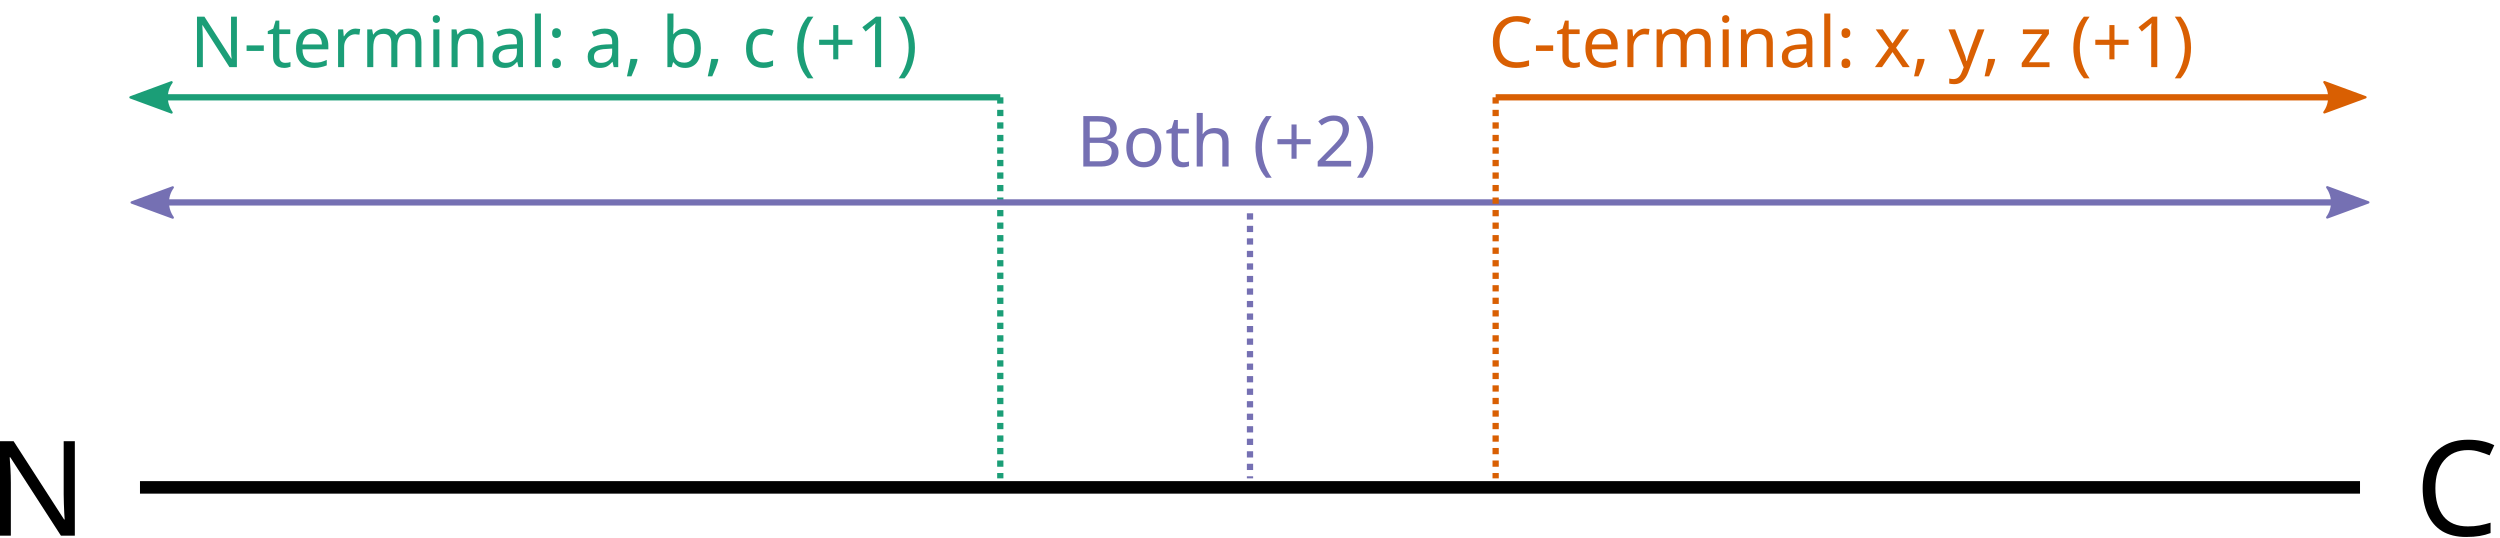
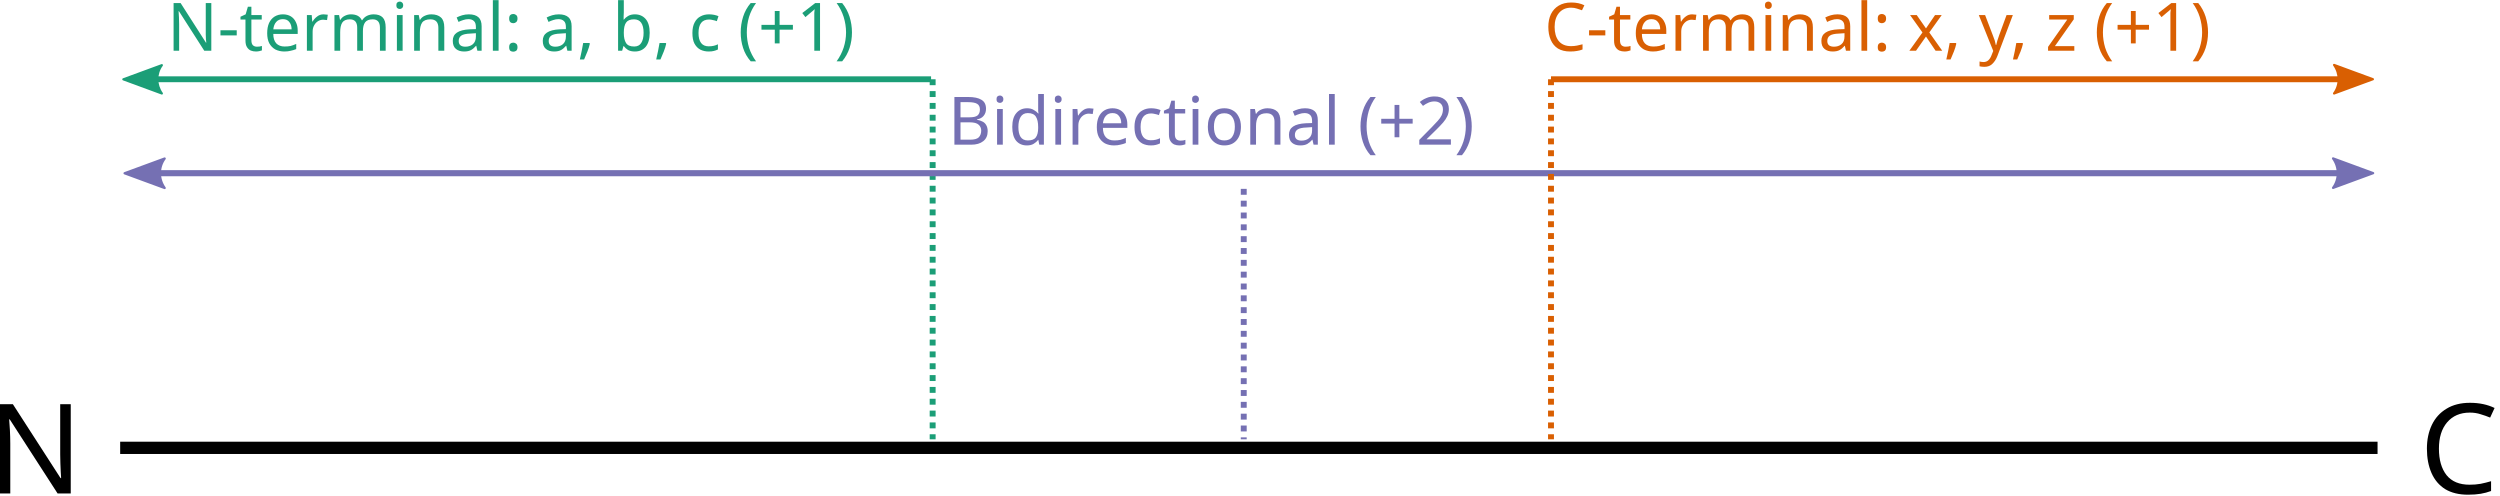
- <svg xmlns="http://www.w3.org/2000/svg" width="199.627mm" height="42.92mm" viewBox="0 0 199.627 42.92" version="1.1" id="svg8">
+ <svg xmlns="http://www.w3.org/2000/svg" width="211.268mm" height="41.848mm" viewBox="0 0 211.268 41.848" version="1.1" id="svg8">
  <defs id="defs2">
    <marker style="overflow:visible" id="marker6503" refX="0" refY="0" orient="auto">
      <path transform="scale(0.6)" d="M 8.719,4.034 -2.207,0.016 8.719,-4.002 c -1.745,2.372 -1.735,5.617 -6e-7,8.035 z" style="fill:#1b9e77;fill-opacity:1;fill-rule:evenodd;stroke:#1b9e77;stroke-width:0.625;stroke-linejoin:round;stroke-opacity:1" id="path6501" />
    </marker>
    <marker orient="auto" refY="0" refX="0" id="marker6016" style="overflow:visible">
      <path id="path6014" style="fill:#7570b3;fill-opacity:1;fill-rule:evenodd;stroke:#7570b3;stroke-width:0.625;stroke-linejoin:round;stroke-opacity:1" d="M 8.719,4.034 -2.207,0.016 8.719,-4.002 c -1.745,2.372 -1.735,5.617 -6e-7,8.035 z" transform="scale(-0.6)" />
    </marker>
    <marker orient="auto" refY="0" refX="0" id="Arrow2Mstart" style="overflow:visible">
      <path id="path4638" style="fill:#7570b3;fill-opacity:1;fill-rule:evenodd;stroke:#7570b3;stroke-width:0.625;stroke-linejoin:round;stroke-opacity:1" d="M 8.719,4.034 -2.207,0.016 8.719,-4.002 c -1.745,2.372 -1.735,5.617 -6e-7,8.035 z" transform="scale(0.6)" />
    </marker>
    <marker style="overflow:visible" id="marker6503-7" refX="0" refY="0" orient="auto">
      <path transform="scale(0.6)" d="M 8.719,4.034 -2.207,0.016 8.719,-4.002 c -1.745,2.372 -1.735,5.617 -6e-7,8.035 z" style="fill:#d95f02;fill-opacity:1;fill-rule:evenodd;stroke:#d95f02;stroke-width:0.625;stroke-linejoin:round;stroke-opacity:1" id="path6501-2" />
    </marker>
  </defs>
-   <g id="layer1" transform="translate(-0.6924479,-0.8333553)">
+   <g id="layer1" transform="translate(4.599219,-1.905469)">
    <g id="g4582">
-       <path id="path6497" d="M 11.775,8.604 H 80.566" style="fill:#1b9e77;fill-opacity:1;fill-rule:evenodd;stroke:#1b9e77;stroke-width:0.5;stroke-linecap:butt;stroke-linejoin:miter;stroke-miterlimit:4;stroke-dasharray:none;stroke-opacity:1;marker-start:url(#marker6503)" />
-       <path id="path6499" d="M 80.566,8.604 V 39.031" style="fill:#1b9e77;fill-opacity:1;fill-rule:evenodd;stroke:#1b9e77;stroke-width:0.5;stroke-linecap:butt;stroke-linejoin:miter;stroke-miterlimit:4;stroke-dasharray:0.5, 0.5;stroke-dashoffset:0;stroke-opacity:1" />
-       <text xml:space="preserve" style="font-style:normal;font-weight:normal;font-size:5.644px;line-height:6.615px;font-family:sans-serif;letter-spacing:0px;word-spacing:0px;fill:#1b9e77;fill-opacity:1;stroke:none;stroke-width:0.265px;stroke-linecap:butt;stroke-linejoin:miter;stroke-opacity:1;-inkscape-font-specification:'sans-serif, Normal';font-stretch:normal;font-variant:normal;text-anchor:start;text-align:start;writing-mode:lr;font-variant-ligatures:normal;font-variant-caps:normal;font-variant-numeric:normal;font-feature-settings:normal;" x="15.875" y="6.194" id="text4609">
-         <tspan x="15.875" y="6.194" id="tspan4607" style="stroke-width:0.265px;-inkscape-font-specification:'sans-serif, Normal';font-family:sans-serif;font-weight:normal;font-style:normal;font-stretch:normal;font-variant:normal;font-size:5.644px;text-anchor:start;text-align:start;writing-mode:lr;font-variant-ligatures:normal;font-variant-caps:normal;font-variant-numeric:normal;font-feature-settings:normal;">
-           <tspan x="15.875" y="6.194" style="font-style:normal;font-variant:normal;font-weight:normal;font-stretch:normal;font-size:5.644px;font-family:sans-serif;-inkscape-font-specification:'sans-serif, Normal';font-variant-ligatures:normal;font-variant-caps:normal;font-variant-numeric:normal;font-feature-settings:normal;text-align:start;writing-mode:lr;text-anchor:start;stroke-width:0.265px;" id="tspan4605">N-terminal: a, b, c (+1)</tspan>
+       <path id="path6497" d="M 6.483,8.604 H 74.083" style="fill:#1b9e77;fill-opacity:1;fill-rule:evenodd;stroke:#1b9e77;stroke-width:0.496;stroke-linecap:butt;stroke-linejoin:miter;stroke-miterlimit:4;stroke-dasharray:none;stroke-opacity:1;marker-start:url(#marker6503)" />
+       <path id="path6499" d="M 74.216,8.604 V 39.031" style="fill:#1b9e77;fill-opacity:1;fill-rule:evenodd;stroke:#1b9e77;stroke-width:0.5;stroke-linecap:butt;stroke-linejoin:miter;stroke-miterlimit:4;stroke-dasharray:0.5, 0.5;stroke-dashoffset:0;stroke-opacity:1" />
+       <text xml:space="preserve" style="font-style:normal;font-variant:normal;font-weight:normal;font-stretch:normal;font-size:5.644px;line-height:6.615px;font-family:sans-serif;-inkscape-font-specification:'sans-serif, Normal';font-variant-ligatures:normal;font-variant-caps:normal;font-variant-numeric:normal;font-feature-settings:normal;text-align:start;letter-spacing:0px;word-spacing:0px;writing-mode:lr-tb;text-anchor:start;fill:#1b9e77;fill-opacity:1;stroke:none;stroke-width:0.265px;stroke-linecap:butt;stroke-linejoin:miter;stroke-opacity:1" x="9.525" y="6.194" id="text4609">
+         <tspan x="9.525" y="6.194" id="tspan4607" style="font-style:normal;font-variant:normal;font-weight:normal;font-stretch:normal;font-size:5.644px;font-family:sans-serif;-inkscape-font-specification:'sans-serif, Normal';font-variant-ligatures:normal;font-variant-caps:normal;font-variant-numeric:normal;font-feature-settings:normal;text-align:start;writing-mode:lr-tb;text-anchor:start;stroke-width:0.265px">
+           <tspan x="9.525" y="6.194" style="font-style:normal;font-variant:normal;font-weight:normal;font-stretch:normal;font-size:5.644px;font-family:sans-serif;-inkscape-font-specification:'sans-serif, Normal';font-variant-ligatures:normal;font-variant-caps:normal;font-variant-numeric:normal;font-feature-settings:normal;text-align:start;writing-mode:lr-tb;text-anchor:start;stroke-width:0.265px" id="tspan4605">N-terminal: a, b, c (+1)</tspan>
        </tspan>
      </text>
-       <text xml:space="preserve" style="font-style:normal;font-weight:normal;font-size:5.644px;line-height:6.615px;font-family:sans-serif;letter-spacing:0px;word-spacing:0px;fill:#d95f02;fill-opacity:1;stroke:none;stroke-width:0.265px;stroke-linecap:butt;stroke-linejoin:miter;stroke-opacity:1;-inkscape-font-specification:'sans-serif, Normal';font-stretch:normal;font-variant:normal;text-anchor:start;text-align:start;writing-mode:lr;font-variant-ligatures:normal;font-variant-caps:normal;font-variant-numeric:normal;font-feature-settings:normal;" x="119.554" y="6.194" id="text4603">
-         <tspan x="119.554" y="6.194" id="tspan4601" style="stroke-width:0.265px;-inkscape-font-specification:'sans-serif, Normal';font-family:sans-serif;font-weight:normal;font-style:normal;font-stretch:normal;font-variant:normal;font-size:5.644px;text-anchor:start;text-align:start;writing-mode:lr;font-variant-ligatures:normal;font-variant-caps:normal;font-variant-numeric:normal;font-feature-settings:normal;">
-           <tspan x="119.554" y="6.194" style="font-style:normal;font-variant:normal;font-weight:normal;font-stretch:normal;font-size:5.644px;font-family:sans-serif;-inkscape-font-specification:'sans-serif, Normal';font-variant-ligatures:normal;font-variant-caps:normal;font-variant-numeric:normal;font-feature-settings:normal;text-align:start;writing-mode:lr;text-anchor:start;stroke-width:0.265px;" id="tspan4599">C-terminal: x, y, z (+1)</tspan>
+       <text xml:space="preserve" style="font-style:normal;font-variant:normal;font-weight:normal;font-stretch:normal;font-size:5.644px;line-height:6.615px;font-family:sans-serif;-inkscape-font-specification:'sans-serif, Normal';font-variant-ligatures:normal;font-variant-caps:normal;font-variant-numeric:normal;font-feature-settings:normal;text-align:start;letter-spacing:0px;word-spacing:0px;writing-mode:lr-tb;text-anchor:start;fill:#d95f02;fill-opacity:1;stroke:none;stroke-width:0.265px;stroke-linecap:butt;stroke-linejoin:miter;stroke-opacity:1" x="125.904" y="6.194" id="text4603">
+         <tspan x="125.904" y="6.194" id="tspan4601" style="font-style:normal;font-variant:normal;font-weight:normal;font-stretch:normal;font-size:5.644px;font-family:sans-serif;-inkscape-font-specification:'sans-serif, Normal';font-variant-ligatures:normal;font-variant-caps:normal;font-variant-numeric:normal;font-feature-settings:normal;text-align:start;writing-mode:lr-tb;text-anchor:start;stroke-width:0.265px">
+           <tspan x="125.904" y="6.194" style="font-style:normal;font-variant:normal;font-weight:normal;font-stretch:normal;font-size:5.644px;font-family:sans-serif;-inkscape-font-specification:'sans-serif, Normal';font-variant-ligatures:normal;font-variant-caps:normal;font-variant-numeric:normal;font-feature-settings:normal;text-align:start;writing-mode:lr-tb;text-anchor:start;stroke-width:0.265px" id="tspan4599">C-terminal: x, y, z (+1)</tspan>
        </tspan>
      </text>
-       <text xml:space="preserve" style="font-style:normal;font-weight:normal;font-size:5.644px;line-height:6.615px;font-family:sans-serif;letter-spacing:0px;word-spacing:0px;fill:#7570b3;fill-opacity:1;stroke:none;stroke-width:0.265px;stroke-linecap:butt;stroke-linejoin:miter;stroke-opacity:1;-inkscape-font-specification:'sans-serif, Normal';font-stretch:normal;font-variant:normal;text-anchor:start;text-align:start;writing-mode:lr;font-variant-ligatures:normal;font-variant-caps:normal;font-variant-numeric:normal;font-feature-settings:normal;" x="86.648" y="14.131" id="text4597">
-         <tspan x="86.648" y="14.131" id="tspan4595" style="stroke-width:0.265px;-inkscape-font-specification:'sans-serif, Normal';font-family:sans-serif;font-weight:normal;font-style:normal;font-stretch:normal;font-variant:normal;font-size:5.644px;text-anchor:start;text-align:start;writing-mode:lr;font-variant-ligatures:normal;font-variant-caps:normal;font-variant-numeric:normal;font-feature-settings:normal;">
-           <tspan x="86.648" y="14.131" style="font-style:normal;font-variant:normal;font-weight:normal;font-stretch:normal;font-size:5.644px;font-family:sans-serif;-inkscape-font-specification:'sans-serif, Normal';font-variant-ligatures:normal;font-variant-caps:normal;font-variant-numeric:normal;font-feature-settings:normal;text-align:start;writing-mode:lr;text-anchor:start;stroke-width:0.265px;" id="tspan4593">Both (+2)</tspan>
+       <text xml:space="preserve" style="font-style:normal;font-variant:normal;font-weight:normal;font-stretch:normal;font-size:5.644px;line-height:6.615px;font-family:sans-serif;-inkscape-font-specification:'sans-serif, Normal';font-variant-ligatures:normal;font-variant-caps:normal;font-variant-numeric:normal;font-feature-settings:normal;text-align:start;letter-spacing:0px;word-spacing:0px;writing-mode:lr-tb;text-anchor:start;fill:#7570b3;fill-opacity:1;stroke:none;stroke-width:0.265px;stroke-linecap:butt;stroke-linejoin:miter;stroke-opacity:1" x="75.506" y="14.131" id="text4597">
+         <tspan x="75.506" y="14.131" id="tspan4595" style="font-style:normal;font-variant:normal;font-weight:normal;font-stretch:normal;font-size:5.644px;font-family:sans-serif;-inkscape-font-specification:'sans-serif, Normal';font-variant-ligatures:normal;font-variant-caps:normal;font-variant-numeric:normal;font-feature-settings:normal;text-align:start;writing-mode:lr-tb;text-anchor:start;stroke-width:0.265px">
+           <tspan x="75.506" y="14.131" style="font-style:normal;font-variant:normal;font-weight:normal;font-stretch:normal;font-size:5.644px;font-family:sans-serif;-inkscape-font-specification:'sans-serif, Normal';font-variant-ligatures:normal;font-variant-caps:normal;font-variant-numeric:normal;font-feature-settings:normal;text-align:start;writing-mode:lr-tb;text-anchor:start;stroke-width:0.265px" id="tspan4593">Bidirectional (+2)</tspan>
        </tspan>
      </text>
-       <text xml:space="preserve" style="font-style:normal;font-weight:normal;font-size:10.583px;line-height:6.615px;font-family:sans-serif;letter-spacing:0px;word-spacing:0px;fill:#000000;fill-opacity:1;stroke:none;stroke-width:0.265px;stroke-linecap:butt;stroke-linejoin:miter;stroke-opacity:1" x="-0.346" y="43.609" id="text4591">
-         <tspan x="-0.346" y="43.609" id="tspan4589" style="stroke-width:0.265px">
-           <tspan x="-0.346" y="43.609" id="tspan4587" style="stroke-width:0.265px">N</tspan>
+       <text xml:space="preserve" style="font-style:normal;font-weight:normal;font-size:10.583px;line-height:6.615px;font-family:sans-serif;letter-spacing:0px;word-spacing:0px;fill:#000000;fill-opacity:1;stroke:none;stroke-width:0.265px;stroke-linecap:butt;stroke-linejoin:miter;stroke-opacity:1" x="-5.638" y="43.609" id="text4591">
+         <tspan x="-5.638" y="43.609" id="tspan4589" style="stroke-width:0.265px">
+           <tspan x="-5.638" y="43.609" id="tspan4587" style="stroke-width:0.265px">N</tspan>
        </tspan>
      </text>
-       <text id="text4495" y="43.603" x="193.503" style="font-style:normal;font-weight:normal;font-size:10.583px;line-height:6.615px;font-family:sans-serif;letter-spacing:0px;word-spacing:0px;fill:#000000;fill-opacity:1;stroke:none;stroke-width:0.265px;stroke-linecap:butt;stroke-linejoin:miter;stroke-opacity:1" xml:space="preserve">
-         <tspan style="stroke-width:0.265px" y="43.603" x="193.503" id="tspan4493">C</tspan>
+       <text id="text4495" y="43.603" x="199.853" style="font-style:normal;font-weight:normal;font-size:10.583px;line-height:6.615px;font-family:sans-serif;letter-spacing:0px;word-spacing:0px;fill:#000000;fill-opacity:1;stroke:none;stroke-width:0.265px;stroke-linecap:butt;stroke-linejoin:miter;stroke-opacity:1" xml:space="preserve">
+         <tspan style="stroke-width:0.265px" y="43.603" x="199.853" id="tspan4493">C</tspan>
      </text>
-       <path id="path4523" d="M 11.87,39.751 H 189.141" style="fill:#6d3001;fill-opacity:1;fill-rule:evenodd;stroke:#000000;stroke-width:1;stroke-linecap:butt;stroke-linejoin:miter;stroke-miterlimit:4;stroke-dasharray:none;stroke-opacity:1" />
-       <path id="path4523-6" d="M 11.871,16.997 H 189.141" style="fill:#7570b3;fill-opacity:1;fill-rule:evenodd;stroke:#7570b3;stroke-width:0.5;stroke-linecap:butt;stroke-linejoin:miter;stroke-miterlimit:4;stroke-dasharray:none;stroke-opacity:1;marker-start:url(#Arrow2Mstart);marker-end:url(#marker6016)" />
+       <path id="path4523" d="M 5.556,39.751 H 196.321" style="fill:#6d3001;fill-opacity:1;fill-rule:evenodd;stroke:#000000;stroke-width:1.037;stroke-linecap:butt;stroke-linejoin:miter;stroke-miterlimit:4;stroke-dasharray:none;stroke-opacity:1" />
+       <path id="path4523-6" d="M 6.615,16.542 H 195.262" style="fill:#7570b3;fill-opacity:1;fill-rule:evenodd;stroke:#7570b3;stroke-width:0.516;stroke-linecap:butt;stroke-linejoin:miter;stroke-miterlimit:4;stroke-dasharray:none;stroke-opacity:1;marker-start:url(#Arrow2Mstart);marker-end:url(#marker6016)" />
      <path style="fill:#7570b3;fill-opacity:1;fill-rule:evenodd;stroke:#7570b3;stroke-width:0.5;stroke-linecap:butt;stroke-linejoin:miter;stroke-miterlimit:4;stroke-dasharray:0.5, 0.5;stroke-dashoffset:0;stroke-opacity:1" d="M 100.506,17.865 V 39.031" id="path6243" />
-       <path id="path6497-0" d="M 188.913,8.604 H 120.121" style="fill:#d95f02;fill-opacity:1;fill-rule:evenodd;stroke:#d95f02;stroke-width:0.5;stroke-linecap:butt;stroke-linejoin:miter;stroke-miterlimit:4;stroke-dasharray:none;stroke-opacity:1;marker-start:url(#marker6503-7)" />
-       <path id="path6499-6" d="M 120.121,8.604 V 39.031" style="fill:#d95f02;fill-opacity:1;fill-rule:evenodd;stroke:#d95f02;stroke-width:0.5;stroke-linecap:butt;stroke-linejoin:miter;stroke-miterlimit:4;stroke-dasharray:0.5, 0.5;stroke-dashoffset:0;stroke-opacity:1" />
+       <path id="path6497-0" d="M 195.263,8.604 H 126.471" style="fill:#d95f02;fill-opacity:1;fill-rule:evenodd;stroke:#d95f02;stroke-width:0.5;stroke-linecap:butt;stroke-linejoin:miter;stroke-miterlimit:4;stroke-dasharray:none;stroke-opacity:1;marker-start:url(#marker6503-7)" />
+       <path id="path6499-6" d="M 126.471,8.604 V 39.031" style="fill:#d95f02;fill-opacity:1;fill-rule:evenodd;stroke:#d95f02;stroke-width:0.5;stroke-linecap:butt;stroke-linejoin:miter;stroke-miterlimit:4;stroke-dasharray:0.5, 0.5;stroke-dashoffset:0;stroke-opacity:1" />
    </g>
  </g>
</svg>
